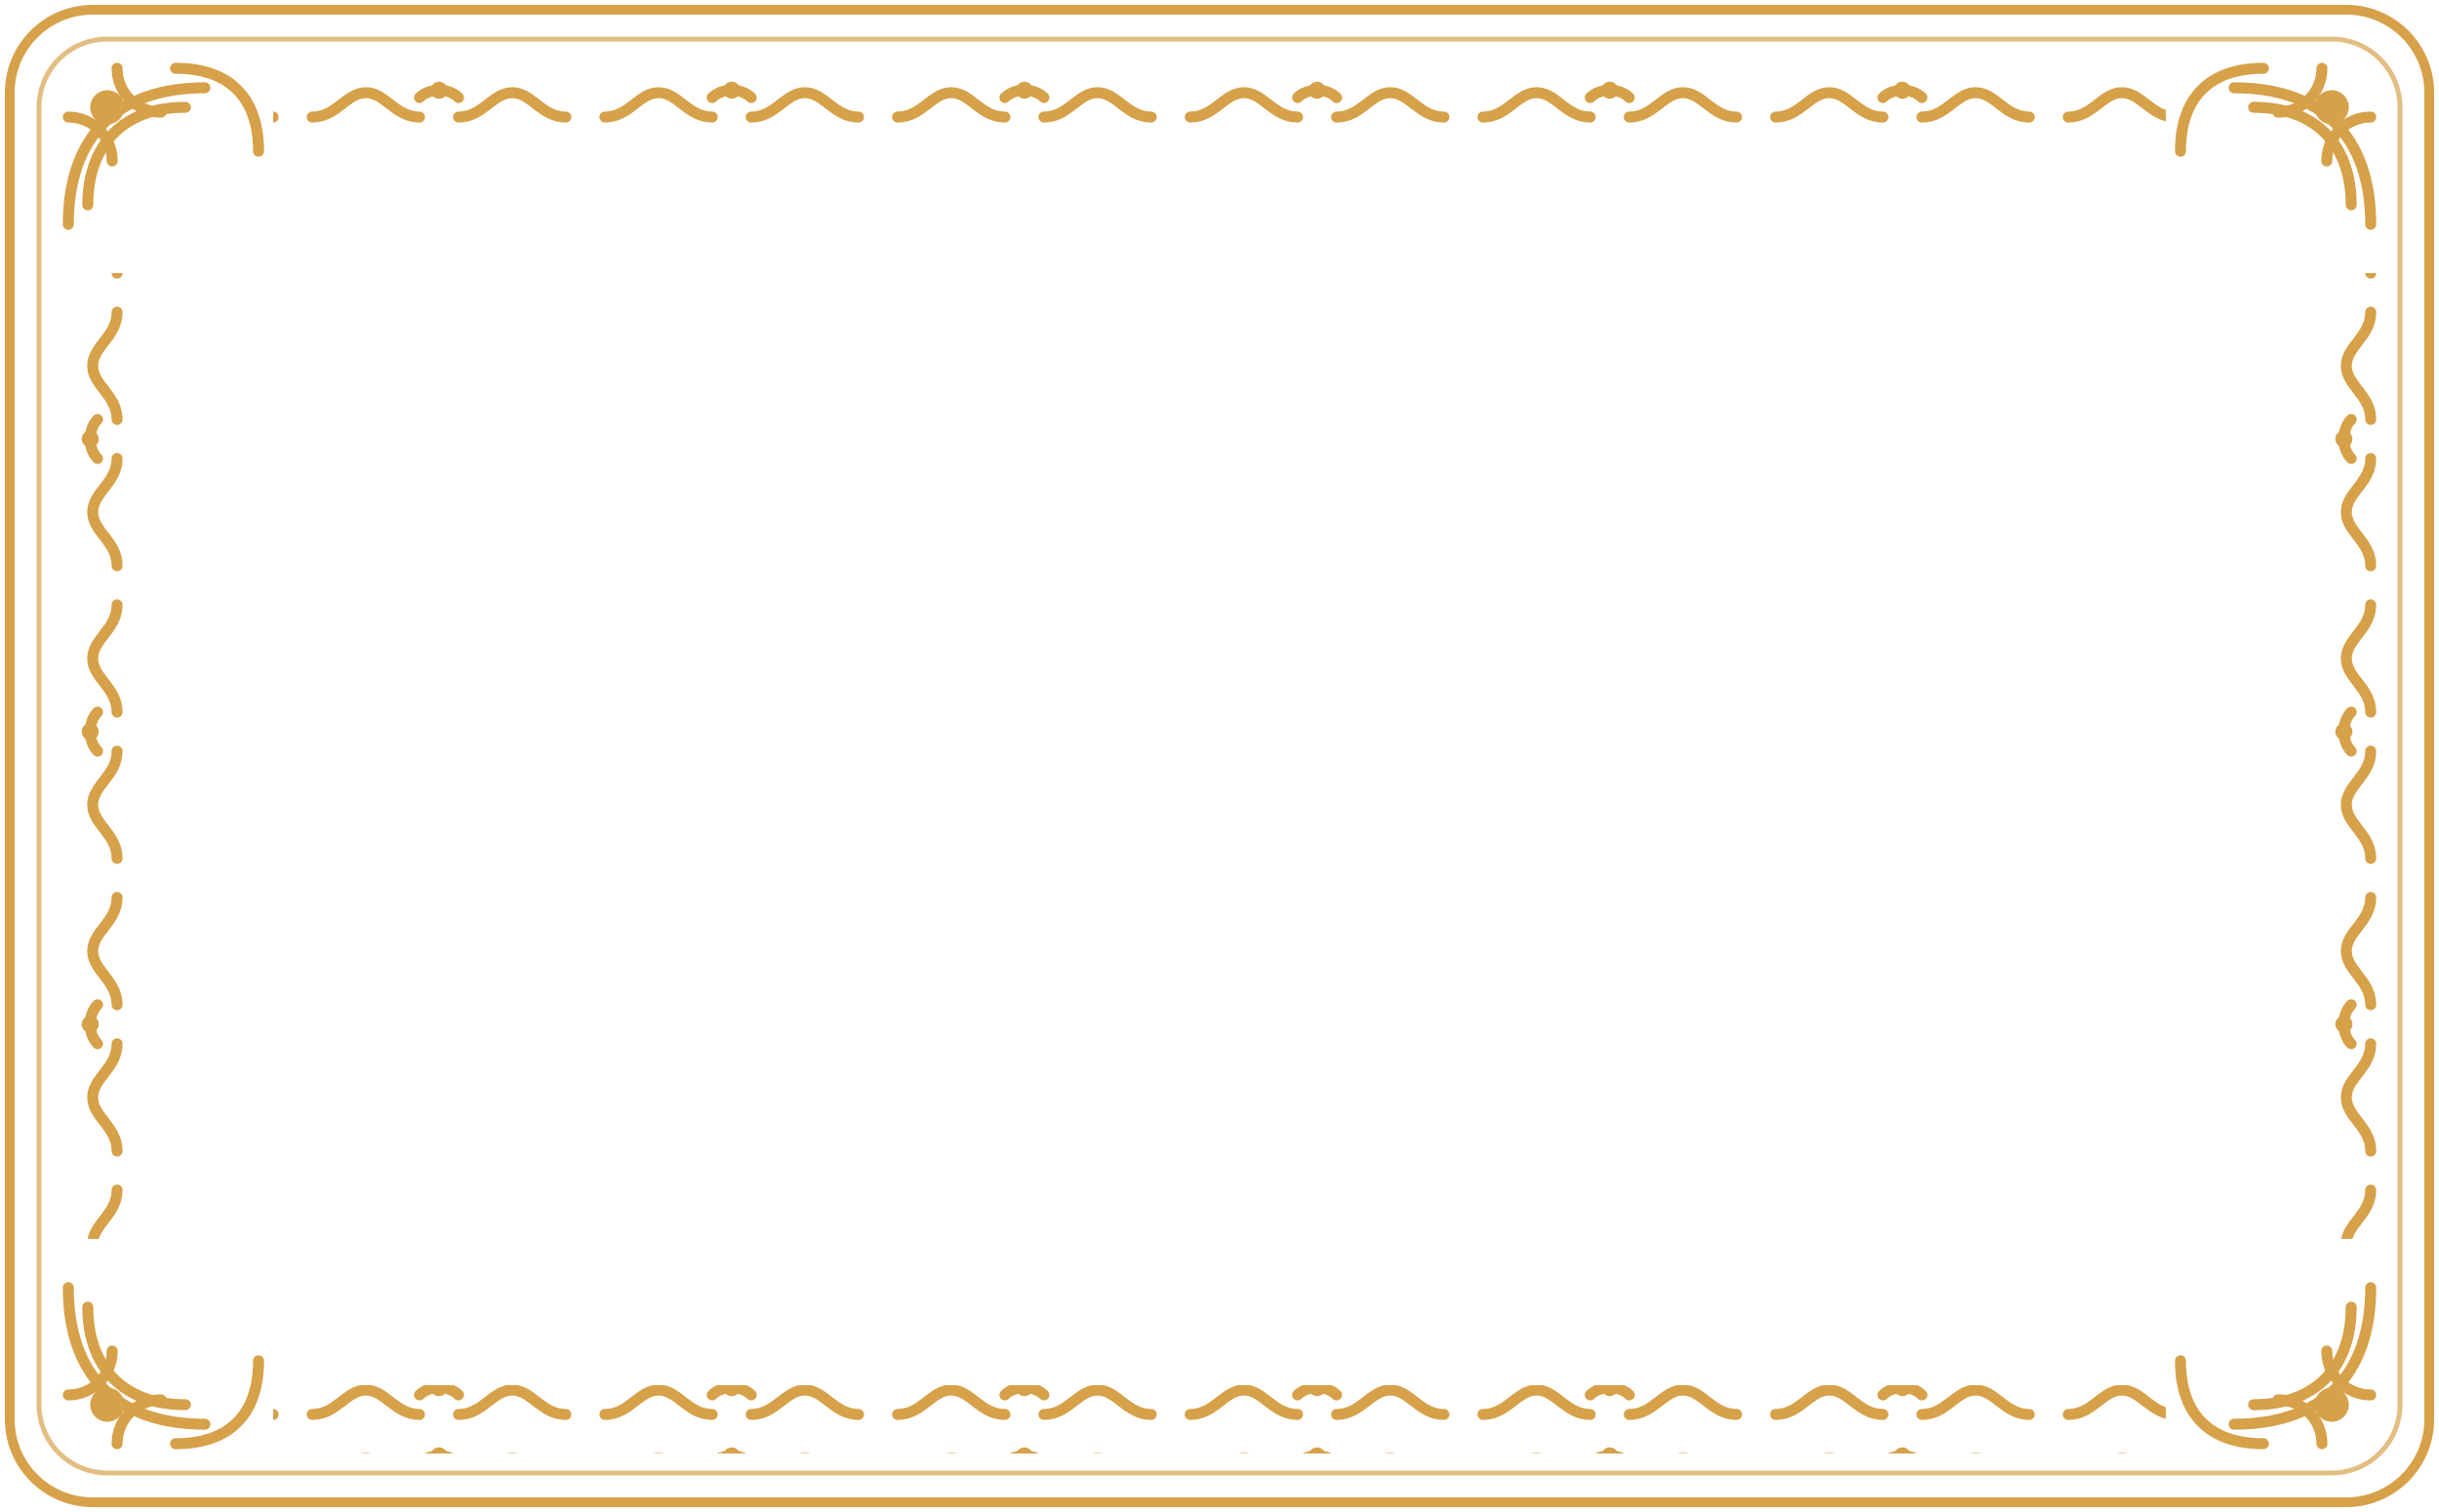
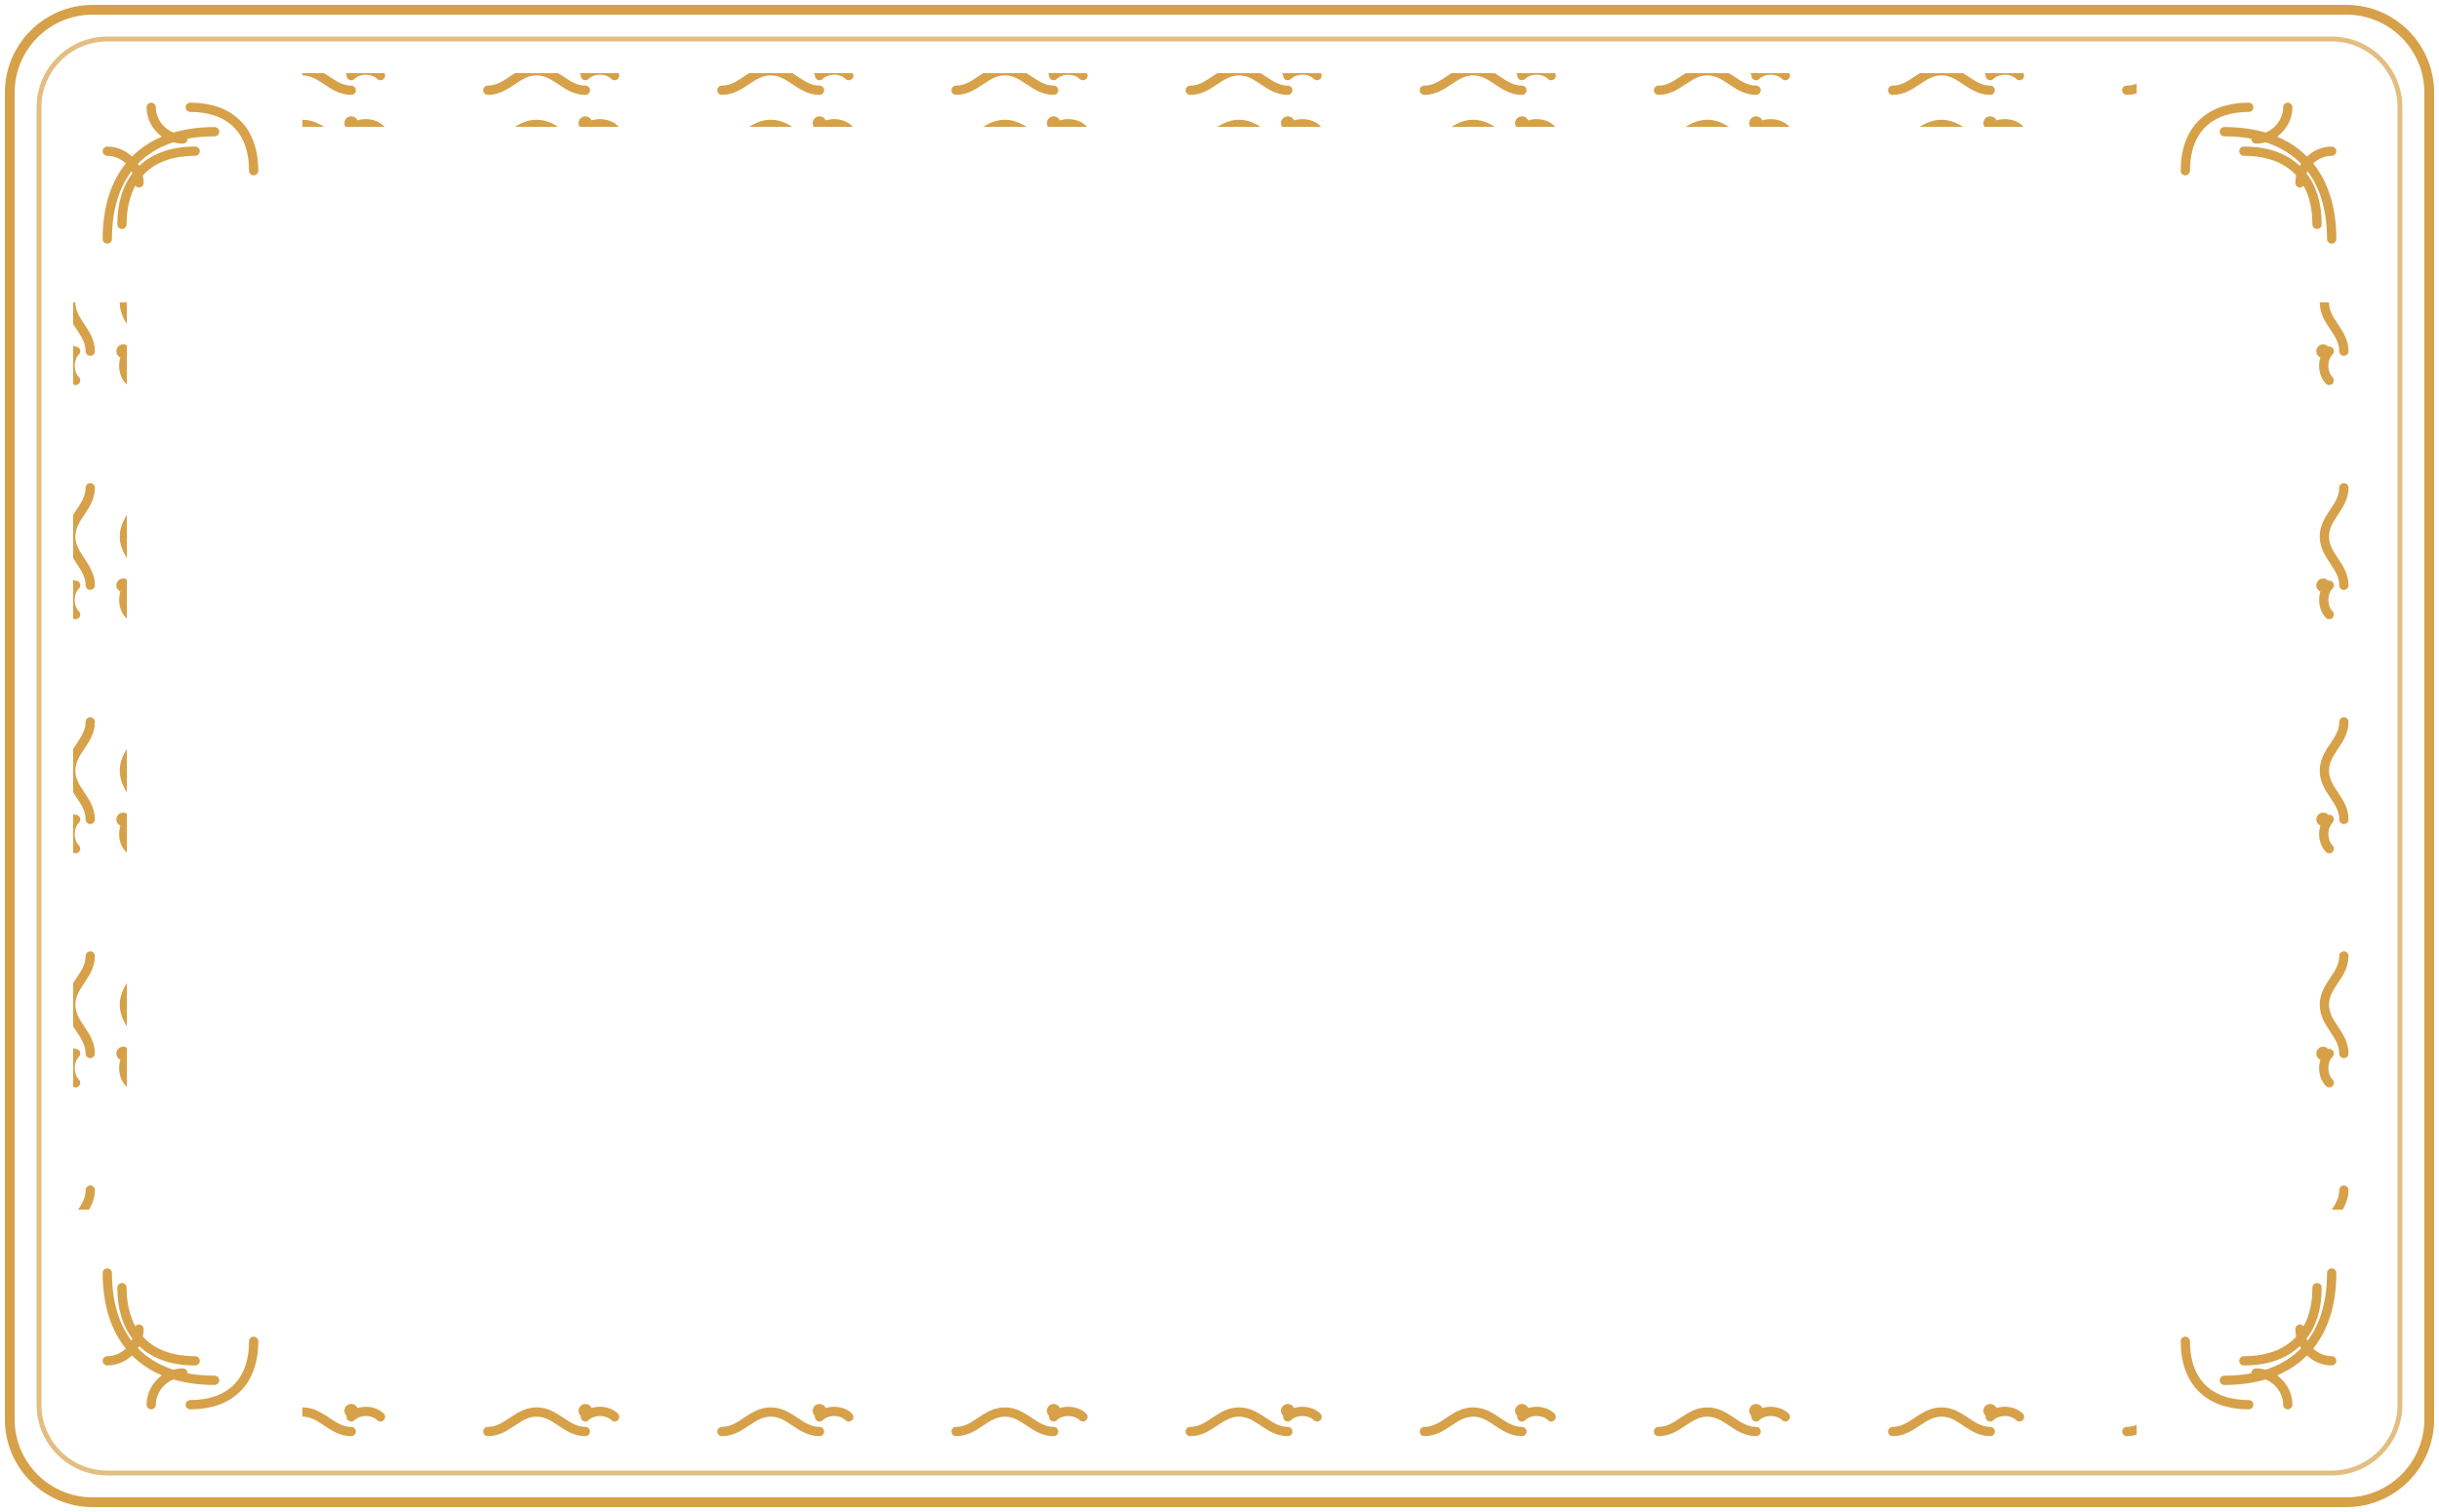
<svg xmlns="http://www.w3.org/2000/svg" viewBox="0 0 1000 620" fill="none" preserveAspectRatio="none">
  <defs>
-     <pattern id="topBand" x="0" y="0" width="120" height="28" patternUnits="userSpaceOnUse">
-       <g stroke="#D6A149" stroke-width="4.5" stroke-linecap="round" stroke-linejoin="round" fill="none">
-         <path d="M8 20c10 0 14-10 22-10s12 10 22 10" />
-         <path d="M68 20c10 0 14-10 22-10s12 10 22 10" />
-         <path d="M52 12c4-4 12-4 16 0" />
+     <pattern id="topBand" x="0" y="0" width="96" height="22" patternUnits="userSpaceOnUse">
+       <g stroke="#D6A149" stroke-width="3.8" stroke-linecap="round" stroke-linejoin="round" fill="none">
+         <path d="M8 15c8 0 12-8 20-8s12 8 20 8" />
+         <path d="M48 9c3-3 9-3 12 0" />
      </g>
-       <circle cx="60" cy="9" r="3.5" fill="#D6A149" />
+       <circle cx="48" cy="6.5" r="2.8" fill="#D6A149" />
    </pattern>
-     <pattern id="sideBand" x="0" y="0" width="28" height="120" patternUnits="userSpaceOnUse">
-       <g stroke="#D6A149" stroke-width="4.5" stroke-linecap="round" stroke-linejoin="round" fill="none">
-         <path d="M20 8c0 10-10 14-10 22s10 12 10 22" />
-         <path d="M20 68c0 10-10 14-10 22s10 12 10 22" />
-         <path d="M12 52c-4 4-4 12 0 16" />
+     <pattern id="sideBand" x="0" y="0" width="22" height="96" patternUnits="userSpaceOnUse">
+       <g stroke="#D6A149" stroke-width="3.8" stroke-linecap="round" stroke-linejoin="round" fill="none">
+         <path d="M15 8c0 8-8 12-8 20s8 12 8 20" />
+         <path d="M9 48c-3 3-3 9 0 12" />
      </g>
-       <circle cx="9" cy="60" r="3.5" fill="#D6A149" />
+       <circle cx="6.5" cy="48" r="2.8" fill="#D6A149" />
    </pattern>
-     <g id="cornerMotif" stroke="#D6A149" stroke-width="4.5" stroke-linecap="round" stroke-linejoin="round" fill="none">
-       <path d="M28 92c0-36 20-56 56-56" />
-       <path d="M36 84c0-24 14-40 40-40" />
-       <path d="M72 28c22 0 34 12 34 34" />
-       <path d="M48 28c0 10 8 18 18 18" />
-       <path d="M28 48c10 0 18 8 18 18" />
+     <g id="cornerMotif" stroke="#D6A149" stroke-width="3.8" stroke-linecap="round" stroke-linejoin="round" fill="none">
+       <path d="M20 74c0-28 16-44 44-44" />
+       <path d="M26 68c0-18 10-30 30-30" />
+       <path d="M54 20c16 0 26 9 26 26" />
+       <path d="M38 20c0 7 6 13 13 13" />
+       <path d="M20 38c7 0 13 6 13 13" />
    </g>
  </defs>
  <rect x="4" y="4" width="992" height="612" rx="34" stroke="#D6A149" stroke-width="4" />
  <rect x="16" y="16" width="968" height="588" rx="28" stroke="rgba(214,161,73,0.68)" stroke-width="2" />
-   <rect x="112" y="24" width="776" height="28" fill="url(#topBand)" />
-   <rect x="112" y="568" width="776" height="28" fill="url(#topBand)" />
-   <rect x="24" y="112" width="28" height="396" fill="url(#sideBand)" />
-   <rect x="948" y="112" width="28" height="396" fill="url(#sideBand)" />
-   <use href="#cornerMotif" x="0" y="0" />
-   <use href="#cornerMotif" transform="translate(1000 0) scale(-1 1)" />
-   <use href="#cornerMotif" transform="translate(0 620) scale(1 -1)" />
-   <use href="#cornerMotif" transform="translate(1000 620) scale(-1 -1)" />
-   <circle cx="44" cy="44" r="7" fill="#D6A149" />
-   <circle cx="956" cy="44" r="7" fill="#D6A149" />
-   <circle cx="44" cy="576" r="7" fill="#D6A149" />
-   <circle cx="956" cy="576" r="7" fill="#D6A149" />
+   <rect x="124" y="30" width="752" height="22" fill="url(#topBand)" />
+   <rect x="124" y="568" width="752" height="22" fill="url(#topBand)" />
+   <rect x="30" y="124" width="22" height="372" fill="url(#sideBand)" />
+   <rect x="948" y="124" width="22" height="372" fill="url(#sideBand)" />
+   <use href="#cornerMotif" transform="translate(24 24)" />
+   <use href="#cornerMotif" transform="translate(976 24) scale(-1 1)" />
+   <use href="#cornerMotif" transform="translate(24 596) scale(1 -1)" />
+   <use href="#cornerMotif" transform="translate(976 596) scale(-1 -1)" />
</svg>
